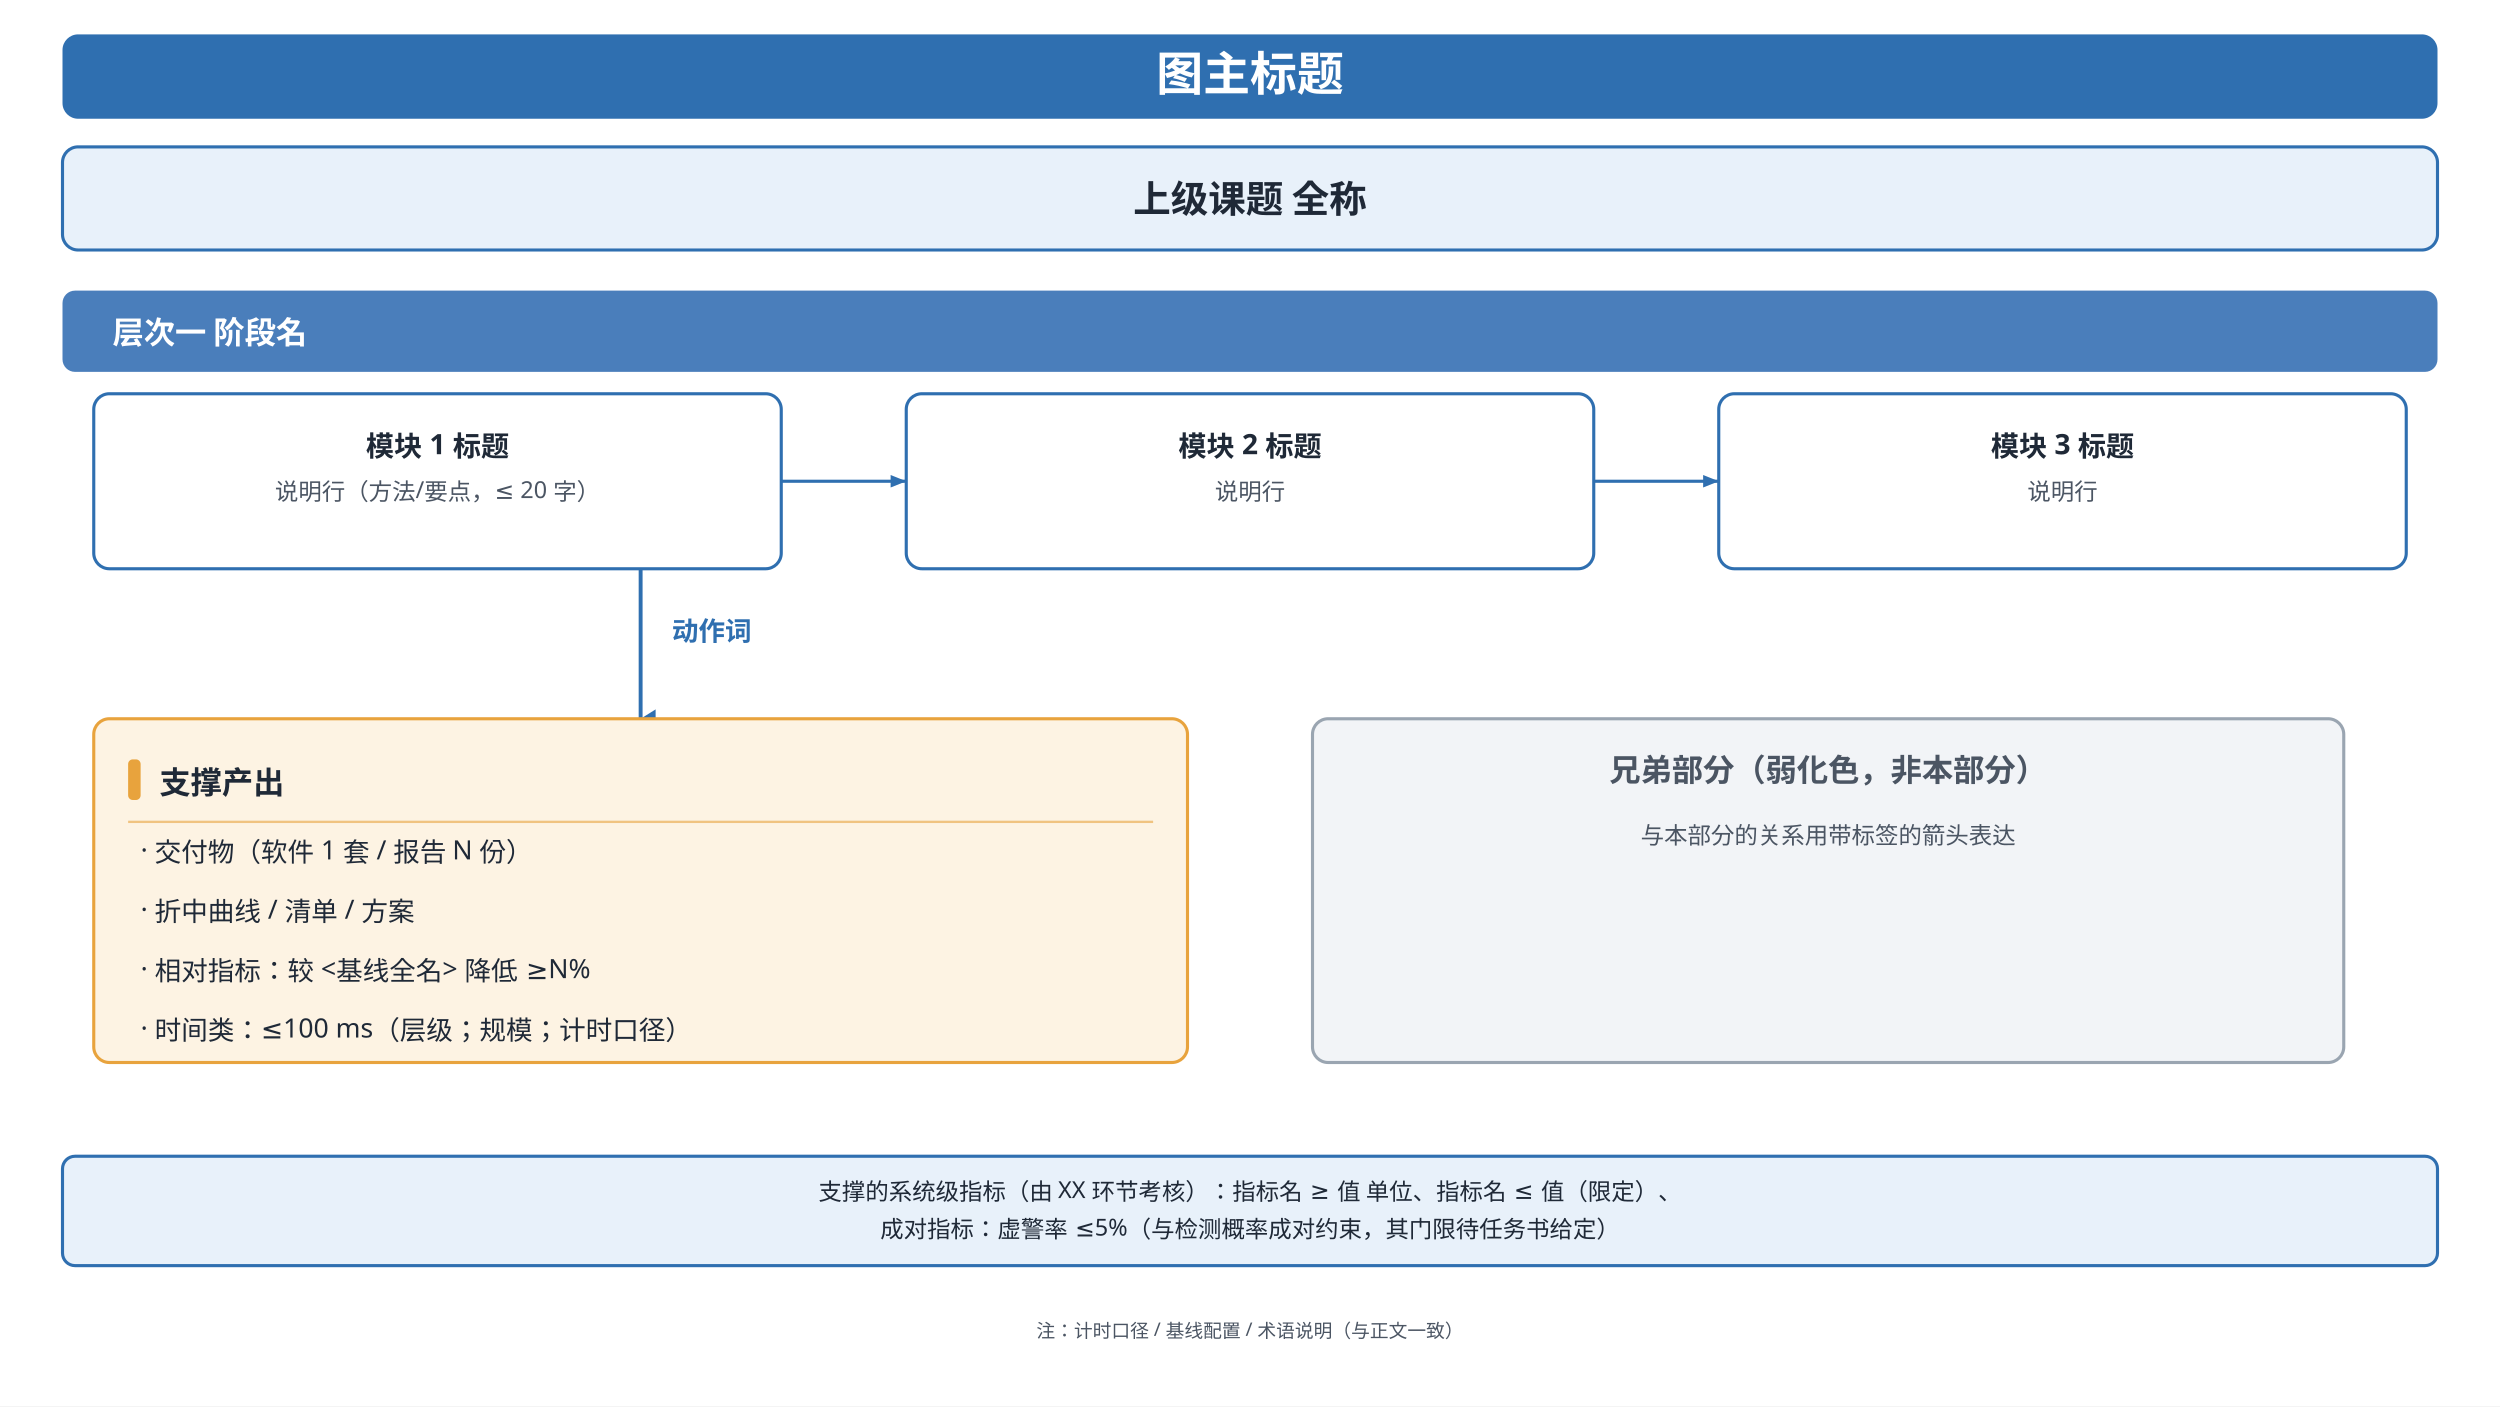
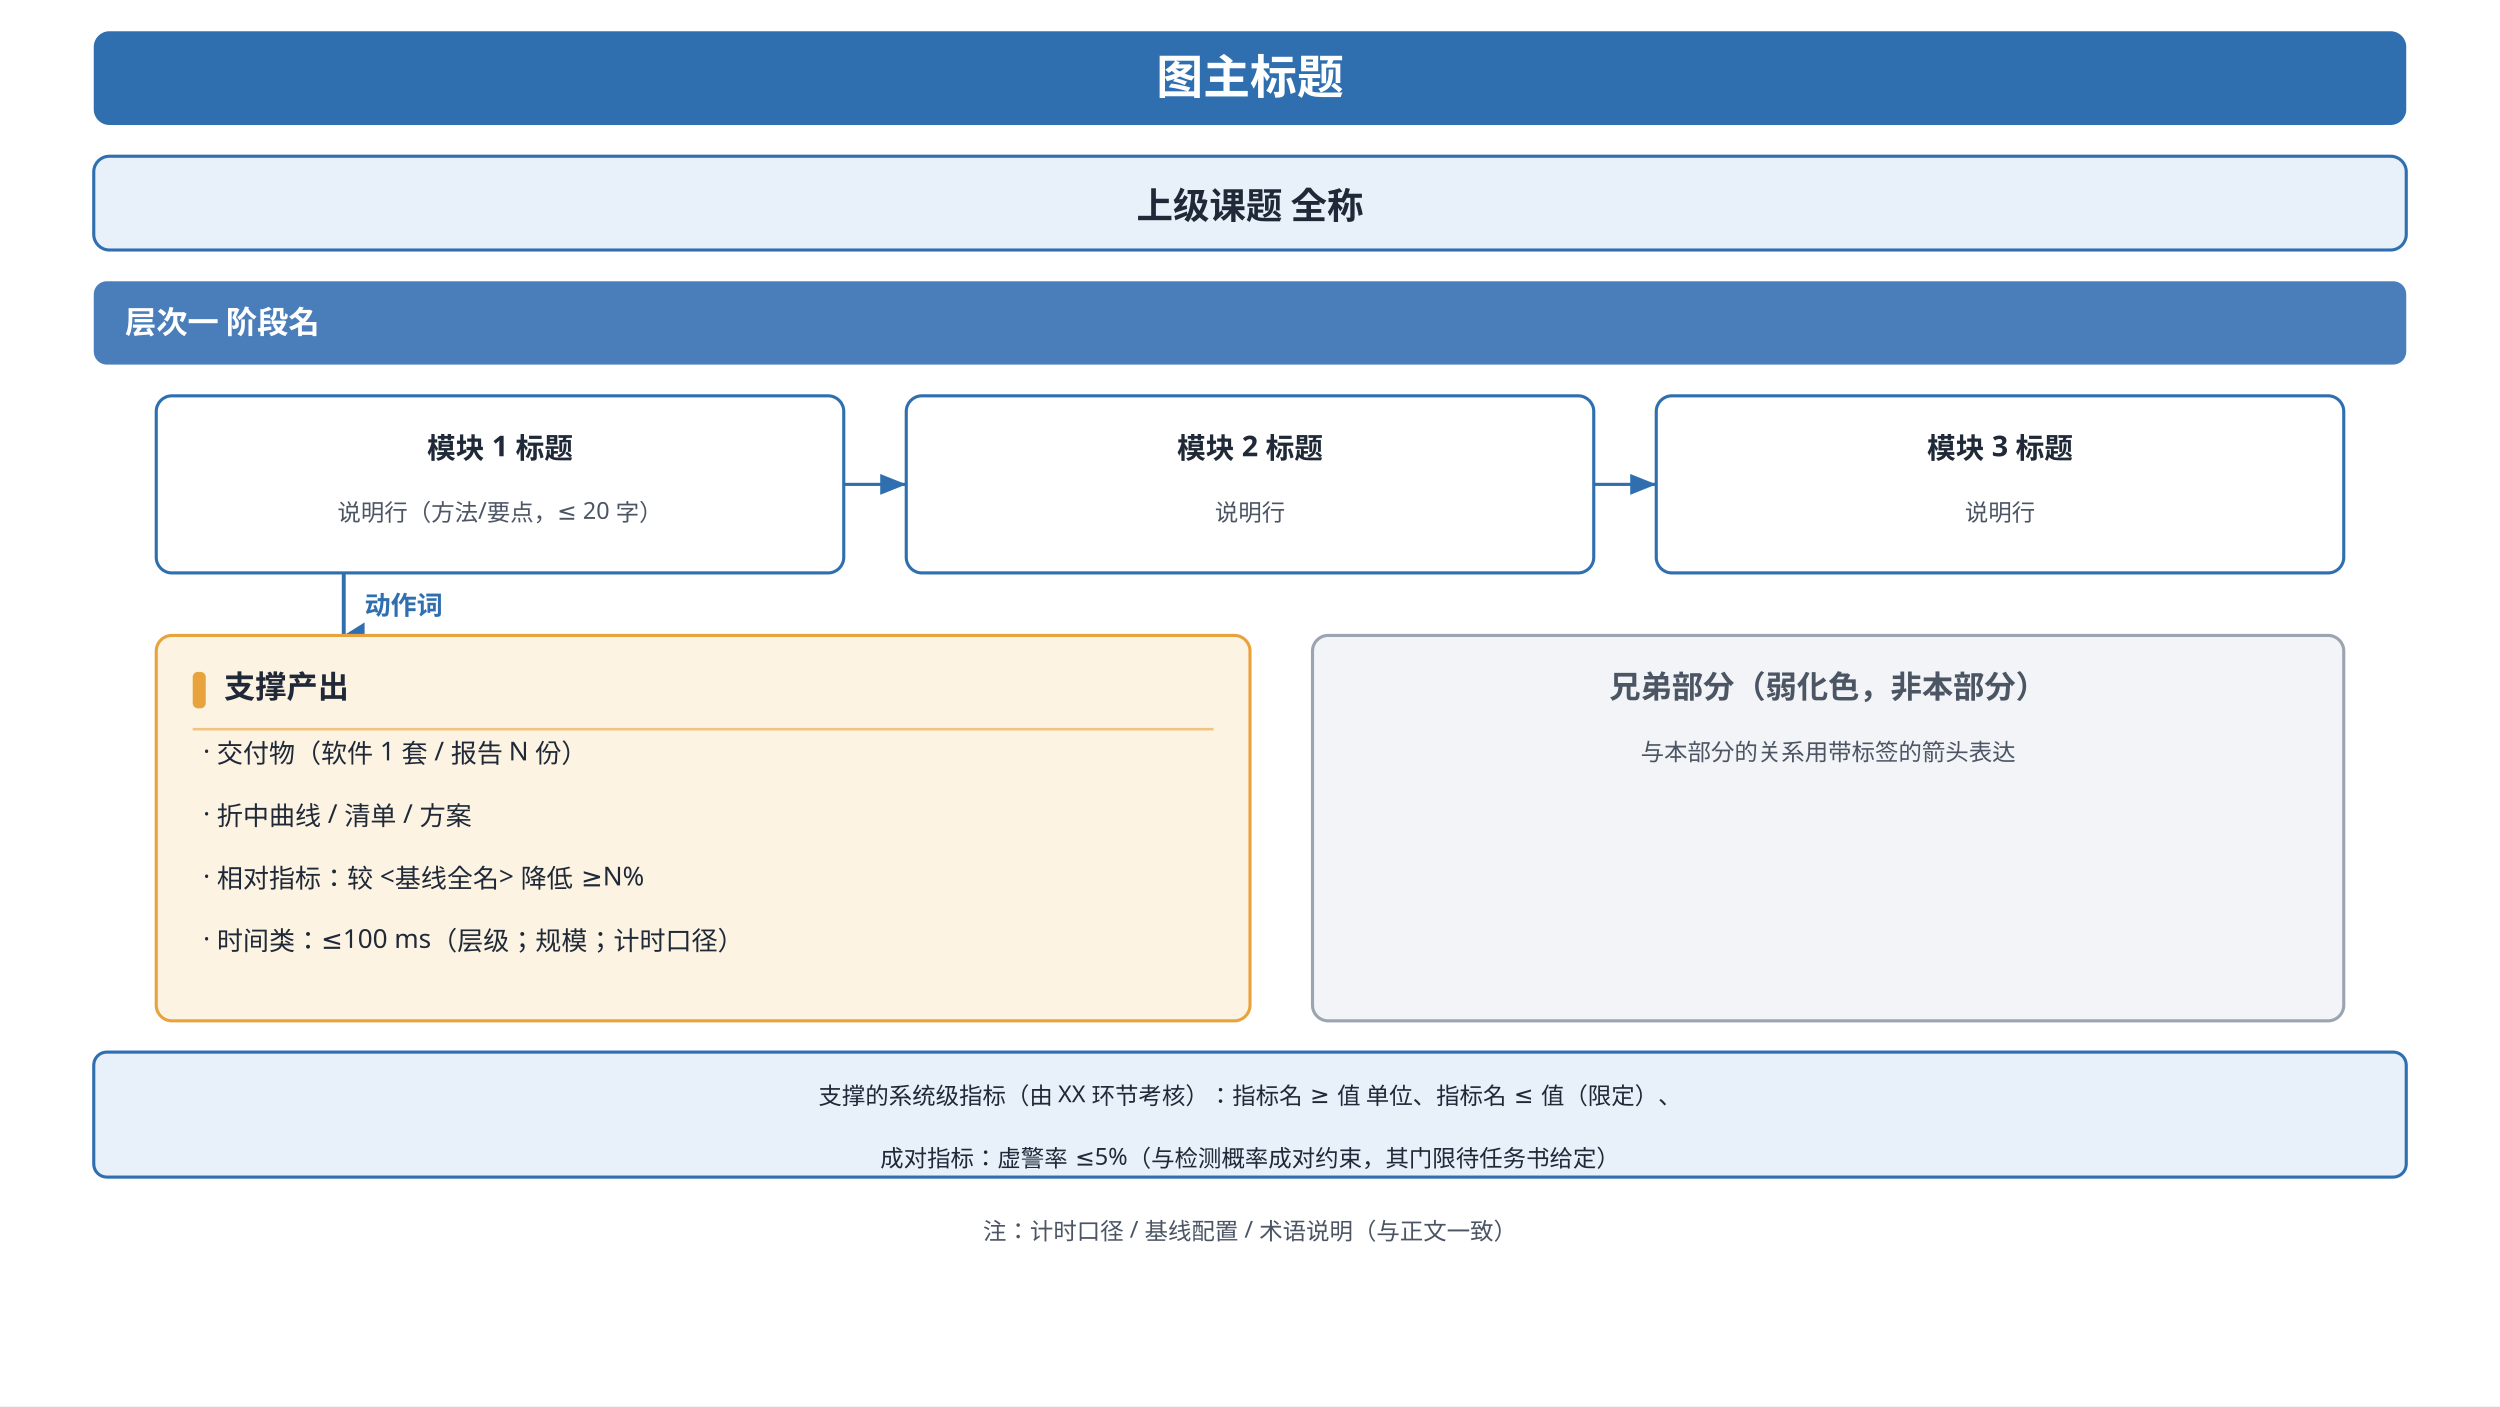
- <svg xmlns="http://www.w3.org/2000/svg" width="960pt" height="540pt" viewBox="0 0 1600 900">
+ <svg xmlns="http://www.w3.org/2000/svg" width="960pt" height="540pt" viewBox="0 0 960 540">
  <defs>
    <marker id="tpl-arrow" viewBox="0 0 10 8" refX="10" refY="4" markerWidth="10" markerHeight="8" markerUnits="userSpaceOnUse" orient="auto">
      <path d="M0,0 L10,4 L0,8 Z" fill="#2F6FB0" />
    </marker>
-     <marker id="tpl-arrow-down" viewBox="0 0 10 8" refX="5" refY="8" markerWidth="12" markerHeight="10" markerUnits="userSpaceOnUse" orient="auto">
+     <marker id="tpl-arrow-down" viewBox="0 0 10 8" refX="5" refY="8" markerWidth="10" markerHeight="8" markerUnits="userSpaceOnUse" orient="auto">
      <path d="M0,0 L10,0 L5,8 Z" fill="#2F6FB0" />
    </marker>
  </defs>
-   <rect x="0" y="0" width="1600" height="900" fill="#FFFFFF" />
-   <rect x="40" y="22" width="1520" height="54" rx="10" fill="#2F6FB0" />
-   <text x="800" y="58" font-family="Microsoft YaHei, PingFang SC, Source Han Sans SC, SimHei, sans-serif" font-size="30" font-weight="bold" fill="#FFFFFF" text-anchor="middle">图主标题</text>
-   <rect x="40" y="94" width="1520" height="66" rx="10" fill="#E8F1FA" stroke="#2F6FB0" stroke-width="2" />
-   <text x="800" y="136" font-family="Microsoft YaHei, PingFang SC, Source Han Sans SC, SimHei, sans-serif" font-size="24" font-weight="bold" fill="#1F2937" text-anchor="middle">上级课题 全称</text>
-   <rect x="40" y="186" width="1520" height="52" rx="8" fill="#4A7EBB" />
-   <text x="72" y="220" font-family="Microsoft YaHei, PingFang SC, Source Han Sans SC, SimHei, sans-serif" font-size="20" font-weight="bold" fill="#FFFFFF">层次一 阶段名</text>
-   <rect x="60" y="252" width="440" height="112" rx="10" fill="#FFFFFF" stroke="#2F6FB0" stroke-width="2" />
-   <text x="280" y="292" font-family="Microsoft YaHei, PingFang SC, Source Han Sans SC, SimHei, sans-serif" font-size="18" font-weight="bold" fill="#1F2937" text-anchor="middle">模块 1 标题</text>
-   <text x="280" y="320" font-family="Microsoft YaHei, PingFang SC, Source Han Sans SC, SimHei, sans-serif" font-size="15" fill="#4B5563" text-anchor="middle">说明行（方法/要点，≤ 20 字）</text>
-   <rect x="580" y="252" width="440" height="112" rx="10" fill="#FFFFFF" stroke="#2F6FB0" stroke-width="2" />
-   <text x="800" y="292" font-family="Microsoft YaHei, PingFang SC, Source Han Sans SC, SimHei, sans-serif" font-size="18" font-weight="bold" fill="#1F2937" text-anchor="middle">模块 2 标题</text>
-   <text x="800" y="320" font-family="Microsoft YaHei, PingFang SC, Source Han Sans SC, SimHei, sans-serif" font-size="15" fill="#4B5563" text-anchor="middle">说明行</text>
-   <rect x="1100" y="252" width="440" height="112" rx="10" fill="#FFFFFF" stroke="#2F6FB0" stroke-width="2" />
-   <text x="1320" y="292" font-family="Microsoft YaHei, PingFang SC, Source Han Sans SC, SimHei, sans-serif" font-size="18" font-weight="bold" fill="#1F2937" text-anchor="middle">模块 3 标题</text>
-   <text x="1320" y="320" font-family="Microsoft YaHei, PingFang SC, Source Han Sans SC, SimHei, sans-serif" font-size="15" fill="#4B5563" text-anchor="middle">说明行</text>
-   <line x1="500" y1="308" x2="580" y2="308" stroke="#2F6FB0" stroke-width="2" marker-end="url(#tpl-arrow)" />
-   <line x1="1020" y1="308" x2="1100" y2="308" stroke="#2F6FB0" stroke-width="2" marker-end="url(#tpl-arrow)" />
-   <line x1="410" y1="364" x2="410" y2="460" stroke="#2F6FB0" stroke-width="2.5" marker-end="url(#tpl-arrow-down)" />
-   <text x="430" y="410" font-family="Microsoft YaHei, PingFang SC, Source Han Sans SC, SimHei, sans-serif" font-size="17" font-weight="bold" fill="#2F6FB0">动作词</text>
-   <rect x="60" y="460" width="700" height="220" rx="10" fill="#FDF3E3" stroke="#E8A33D" stroke-width="2" />
-   <rect x="82" y="486" width="8" height="26" rx="3" fill="#E8A33D" />
-   <text x="102" y="508" font-family="Microsoft YaHei, PingFang SC, Source Han Sans SC, SimHei, sans-serif" font-size="20" font-weight="bold" fill="#1F2937">支撑产出</text>
-   <line x1="82" y1="526" x2="738" y2="526" stroke="#E8A33D" stroke-width="1.5" opacity="0.6" />
-   <text x="90" y="550" font-family="Microsoft YaHei, PingFang SC, Source Han Sans SC, SimHei, sans-serif" font-size="17" fill="#1F2937">· 交付物（软件 1 套 / 报告 N 份）</text>
-   <text x="90" y="588" font-family="Microsoft YaHei, PingFang SC, Source Han Sans SC, SimHei, sans-serif" font-size="17" fill="#1F2937">· 折中曲线 / 清单 / 方案</text>
-   <text x="90" y="626" font-family="Microsoft YaHei, PingFang SC, Source Han Sans SC, SimHei, sans-serif" font-size="17" fill="#1F2937">· 相对指标：较 &lt;基线全名&gt; 降低 ≥N%</text>
-   <text x="90" y="664" font-family="Microsoft YaHei, PingFang SC, Source Han Sans SC, SimHei, sans-serif" font-size="17" fill="#1F2937">· 时间类：≤100 ms（层级；规模；计时口径）</text>
-   <rect x="840" y="460" width="660" height="220" rx="10" fill="#F2F4F7" stroke="#9AA5B1" stroke-width="2" />
-   <text x="1170" y="500" font-family="Microsoft YaHei, PingFang SC, Source Han Sans SC, SimHei, sans-serif" font-size="20" font-weight="bold" fill="#4B5563" text-anchor="middle">兄弟部分（弱化色，非本部分）</text>
-   <text x="1170" y="540" font-family="Microsoft YaHei, PingFang SC, Source Han Sans SC, SimHei, sans-serif" font-size="15" fill="#4B5563" text-anchor="middle">与本部分的关系用带标签的箭头表达</text>
-   <rect x="40" y="740" width="1520" height="70" rx="8" fill="#E8F1FA" stroke="#2F6FB0" stroke-width="2" />
-   <text x="800" y="768" font-family="Microsoft YaHei, PingFang SC, Source Han Sans SC, SimHei, sans-serif" font-size="15" fill="#1F2937" text-anchor="middle">支撑的系统级指标（由 XX 环节考核）：指标名 ≥ 值 单位、指标名 ≤ 值（限定）、</text>
-   <text x="800" y="792" font-family="Microsoft YaHei, PingFang SC, Source Han Sans SC, SimHei, sans-serif" font-size="15" fill="#1F2937" text-anchor="middle">成对指标：虚警率 ≤5%（与检测概率成对约束，其门限待任务书给定）</text>
-   <text x="800" y="856" font-family="Microsoft YaHei, PingFang SC, Source Han Sans SC, SimHei, sans-serif" font-size="12" fill="#4B5563" text-anchor="middle">注：计时口径 / 基线配置 / 术语说明（与正文一致）</text>
+   <rect x="0" y="0" width="960" height="540" fill="#FFFFFF" />
+   <rect x="36" y="12" width="888" height="36" rx="6" fill="#2F6FB0" />
+   <text x="480" y="36" font-family="Microsoft YaHei, PingFang SC, Source Han Sans SC, SimHei, sans-serif" font-size="18" font-weight="bold" fill="#FFFFFF" text-anchor="middle">图主标题</text>
+   <rect x="36" y="60" width="888" height="36" rx="6" fill="#E8F1FA" stroke="#2F6FB0" stroke-width="1.2" />
+   <text x="480" y="84" font-family="Microsoft YaHei, PingFang SC, Source Han Sans SC, SimHei, sans-serif" font-size="14" font-weight="bold" fill="#1F2937" text-anchor="middle">上级课题 全称</text>
+   <rect x="36" y="108" width="888" height="32" rx="5" fill="#4A7EBB" />
+   <text x="48" y="128" font-family="Microsoft YaHei, PingFang SC, Source Han Sans SC, SimHei, sans-serif" font-size="12" font-weight="bold" fill="#FFFFFF">层次一 阶段名</text>
+   <rect x="60" y="152" width="264" height="68" rx="6" fill="#FFFFFF" stroke="#2F6FB0" stroke-width="1.2" />
+   <text x="192" y="176" font-family="Microsoft YaHei, PingFang SC, Source Han Sans SC, SimHei, sans-serif" font-size="11" font-weight="bold" fill="#1F2937" text-anchor="middle">模块 1 标题</text>
+   <text x="192" y="200" font-family="Microsoft YaHei, PingFang SC, Source Han Sans SC, SimHei, sans-serif" font-size="9" fill="#4B5563" text-anchor="middle">说明行（方法/要点，≤ 20 字）</text>
+   <rect x="348" y="152" width="264" height="68" rx="6" fill="#FFFFFF" stroke="#2F6FB0" stroke-width="1.2" />
+   <text x="480" y="176" font-family="Microsoft YaHei, PingFang SC, Source Han Sans SC, SimHei, sans-serif" font-size="11" font-weight="bold" fill="#1F2937" text-anchor="middle">模块 2 标题</text>
+   <text x="480" y="200" font-family="Microsoft YaHei, PingFang SC, Source Han Sans SC, SimHei, sans-serif" font-size="9" fill="#4B5563" text-anchor="middle">说明行</text>
+   <rect x="636" y="152" width="264" height="68" rx="6" fill="#FFFFFF" stroke="#2F6FB0" stroke-width="1.2" />
+   <text x="768" y="176" font-family="Microsoft YaHei, PingFang SC, Source Han Sans SC, SimHei, sans-serif" font-size="11" font-weight="bold" fill="#1F2937" text-anchor="middle">模块 3 标题</text>
+   <text x="768" y="200" font-family="Microsoft YaHei, PingFang SC, Source Han Sans SC, SimHei, sans-serif" font-size="9" fill="#4B5563" text-anchor="middle">说明行</text>
+   <line x1="324" y1="186" x2="348" y2="186" stroke="#2F6FB0" stroke-width="1.2" marker-end="url(#tpl-arrow)" />
+   <line x1="612" y1="186" x2="636" y2="186" stroke="#2F6FB0" stroke-width="1.2" marker-end="url(#tpl-arrow)" />
+   <line x1="132" y1="220" x2="132" y2="244" stroke="#2F6FB0" stroke-width="1.5" marker-end="url(#tpl-arrow-down)" />
+   <text x="140" y="236" font-family="Microsoft YaHei, PingFang SC, Source Han Sans SC, SimHei, sans-serif" font-size="10" font-weight="bold" fill="#2F6FB0">动作词</text>
+   <rect x="60" y="244" width="420" height="148" rx="6" fill="#FDF3E3" stroke="#E8A33D" stroke-width="1.2" />
+   <rect x="74" y="258" width="5" height="14" rx="2" fill="#E8A33D" />
+   <text x="86" y="268" font-family="Microsoft YaHei, PingFang SC, Source Han Sans SC, SimHei, sans-serif" font-size="12" font-weight="bold" fill="#1F2937">支撑产出</text>
+   <line x1="74" y1="280" x2="466" y2="280" stroke="#E8A33D" stroke-width="1" opacity="0.6" />
+   <text x="78" y="292" font-family="Microsoft YaHei, PingFang SC, Source Han Sans SC, SimHei, sans-serif" font-size="10" fill="#1F2937">· 交付物（软件 1 套 / 报告 N 份）</text>
+   <text x="78" y="316" font-family="Microsoft YaHei, PingFang SC, Source Han Sans SC, SimHei, sans-serif" font-size="10" fill="#1F2937">· 折中曲线 / 清单 / 方案</text>
+   <text x="78" y="340" font-family="Microsoft YaHei, PingFang SC, Source Han Sans SC, SimHei, sans-serif" font-size="10" fill="#1F2937">· 相对指标：较 &lt;基线全名&gt; 降低 ≥N%</text>
+   <text x="78" y="364" font-family="Microsoft YaHei, PingFang SC, Source Han Sans SC, SimHei, sans-serif" font-size="10" fill="#1F2937">· 时间类：≤100 ms（层级；规模；计时口径）</text>
+   <rect x="504" y="244" width="396" height="148" rx="6" fill="#F2F4F7" stroke="#9AA5B1" stroke-width="1.2" />
+   <text x="702" y="268" font-family="Microsoft YaHei, PingFang SC, Source Han Sans SC, SimHei, sans-serif" font-size="12" font-weight="bold" fill="#4B5563" text-anchor="middle">兄弟部分（弱化色，非本部分）</text>
+   <text x="702" y="292" font-family="Microsoft YaHei, PingFang SC, Source Han Sans SC, SimHei, sans-serif" font-size="9" fill="#4B5563" text-anchor="middle">与本部分的关系用带标签的箭头表达</text>
+   <rect x="36" y="404" width="888" height="48" rx="5" fill="#E8F1FA" stroke="#2F6FB0" stroke-width="1.2" />
+   <text x="480" y="424" font-family="Microsoft YaHei, PingFang SC, Source Han Sans SC, SimHei, sans-serif" font-size="9" fill="#1F2937" text-anchor="middle">支撑的系统级指标（由 XX 环节考核）：指标名 ≥ 值 单位、指标名 ≤ 值（限定）、</text>
+   <text x="480" y="448" font-family="Microsoft YaHei, PingFang SC, Source Han Sans SC, SimHei, sans-serif" font-size="9" fill="#1F2937" text-anchor="middle">成对指标：虚警率 ≤5%（与检测概率成对约束，其门限待任务书给定）</text>
+   <text x="480" y="476" font-family="Microsoft YaHei, PingFang SC, Source Han Sans SC, SimHei, sans-serif" font-size="9" fill="#4B5563" text-anchor="middle">注：计时口径 / 基线配置 / 术语说明（与正文一致）</text>
</svg>
